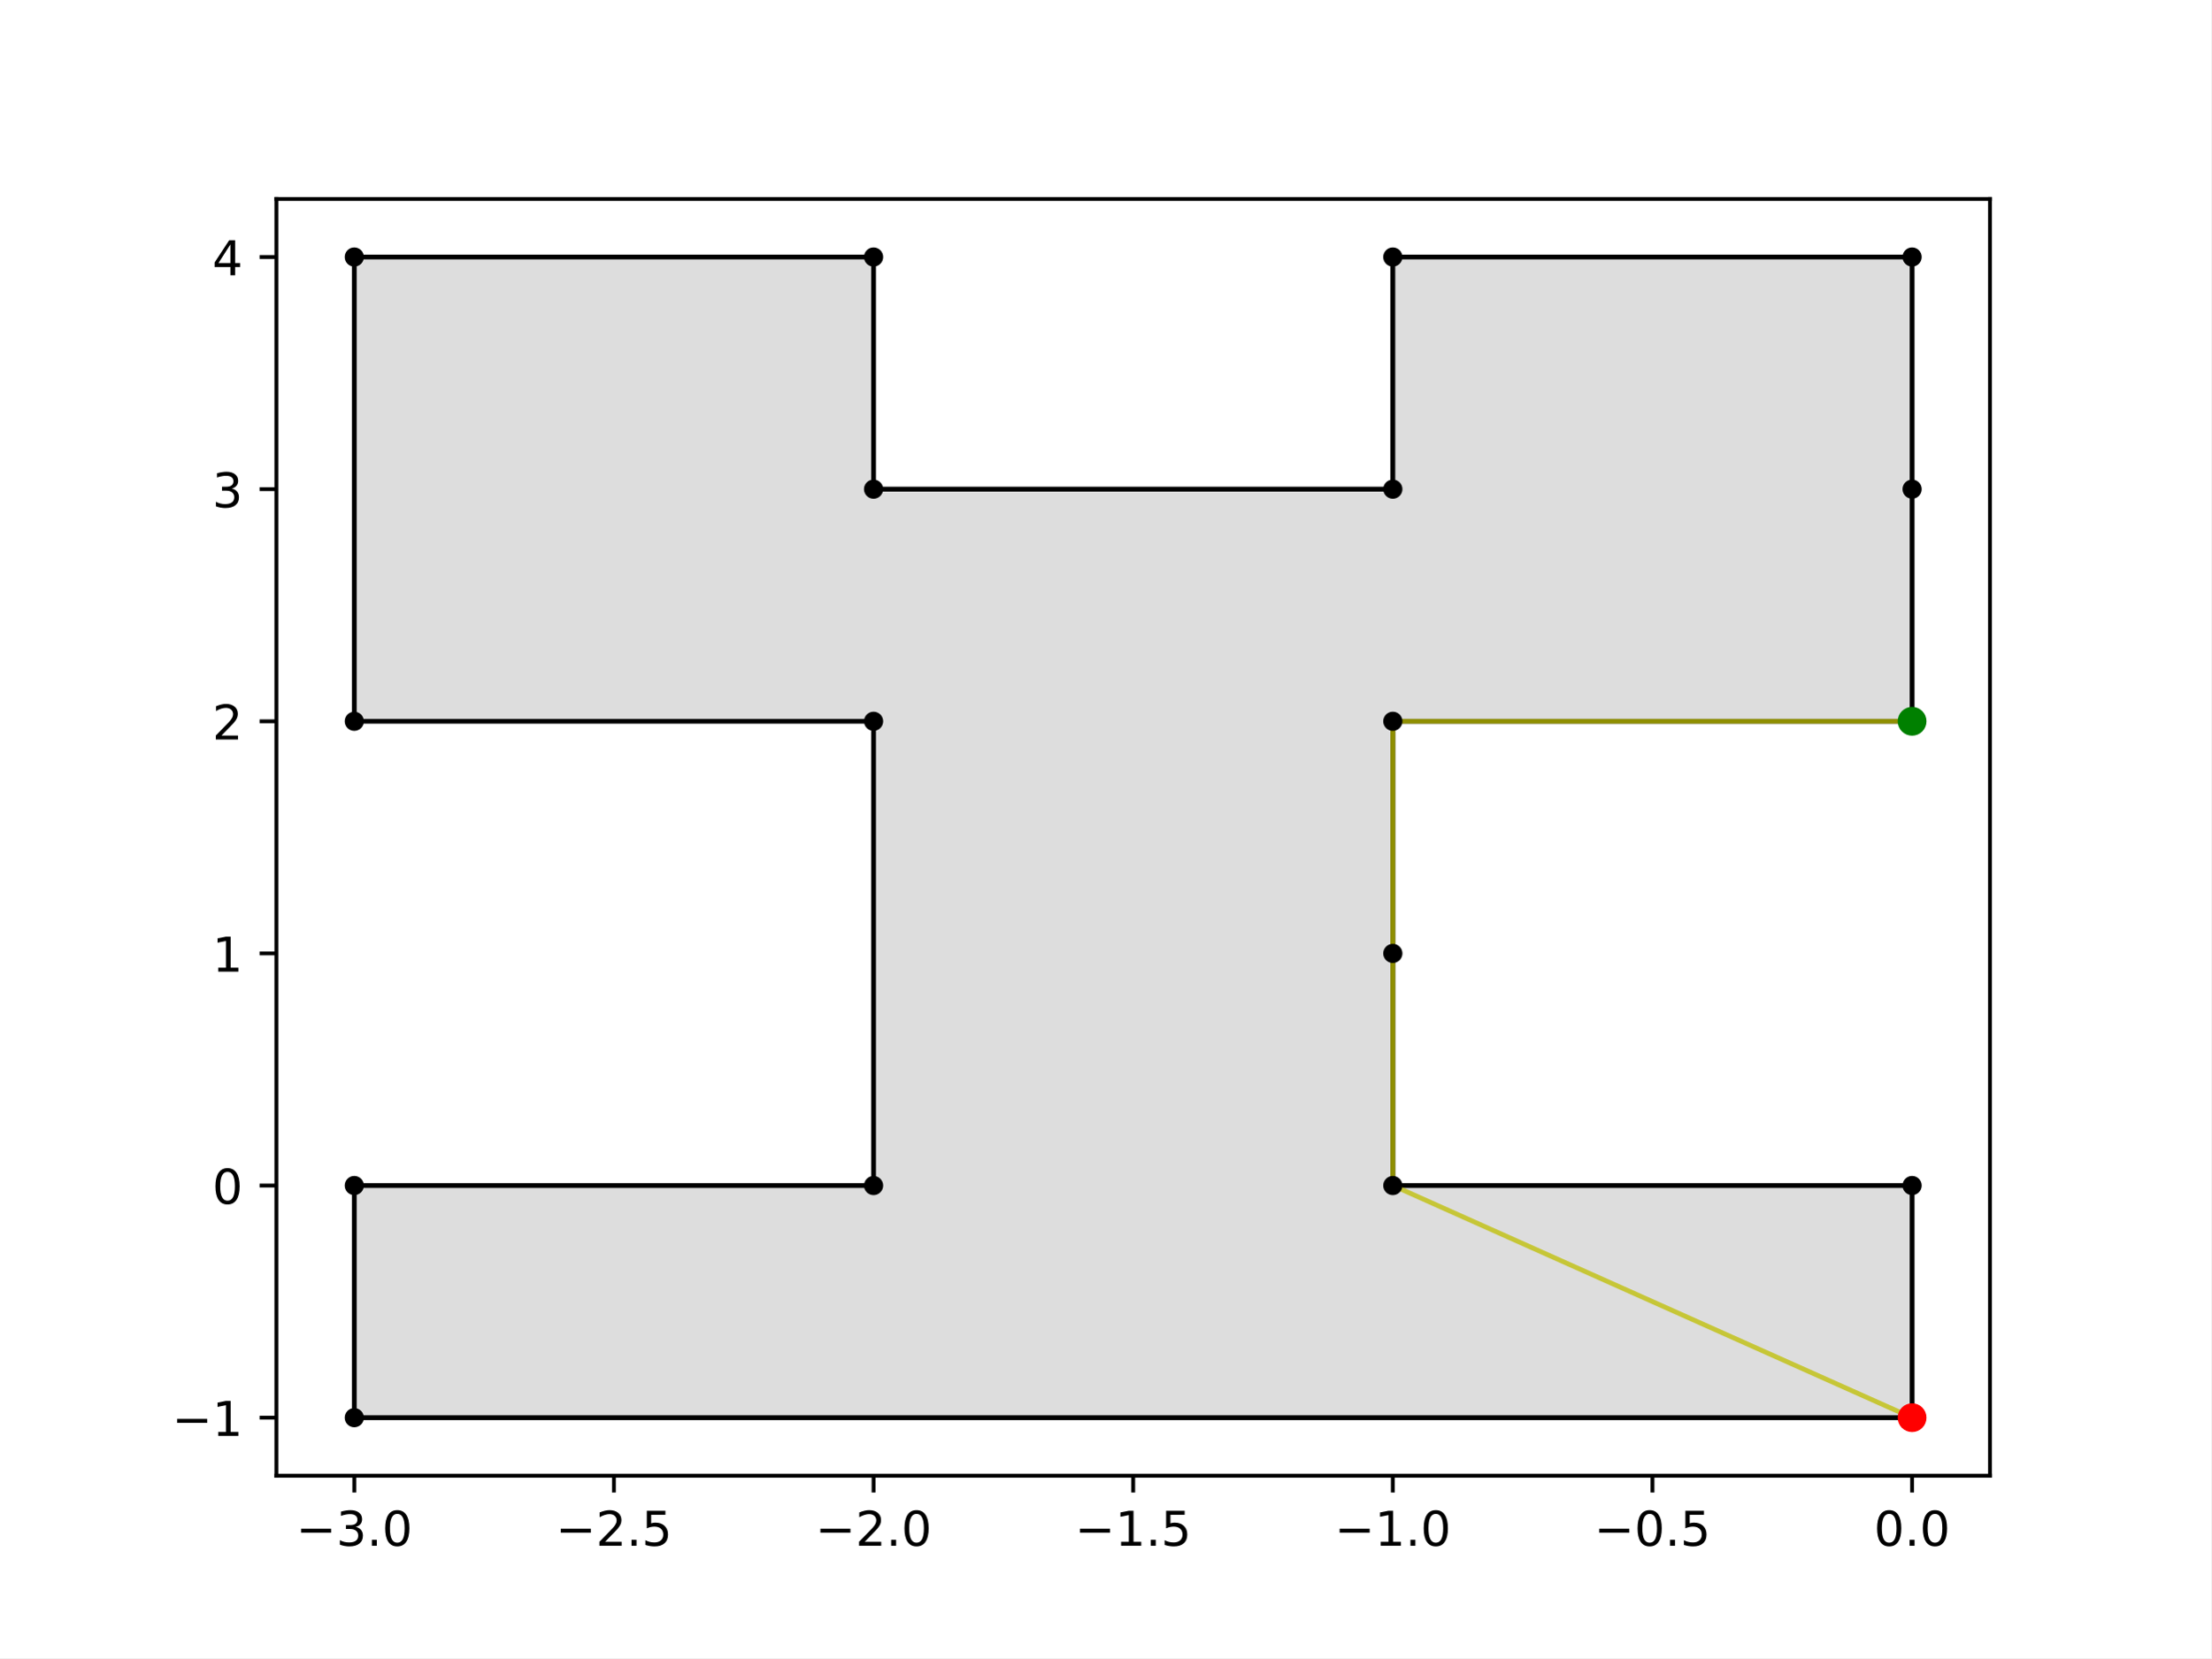
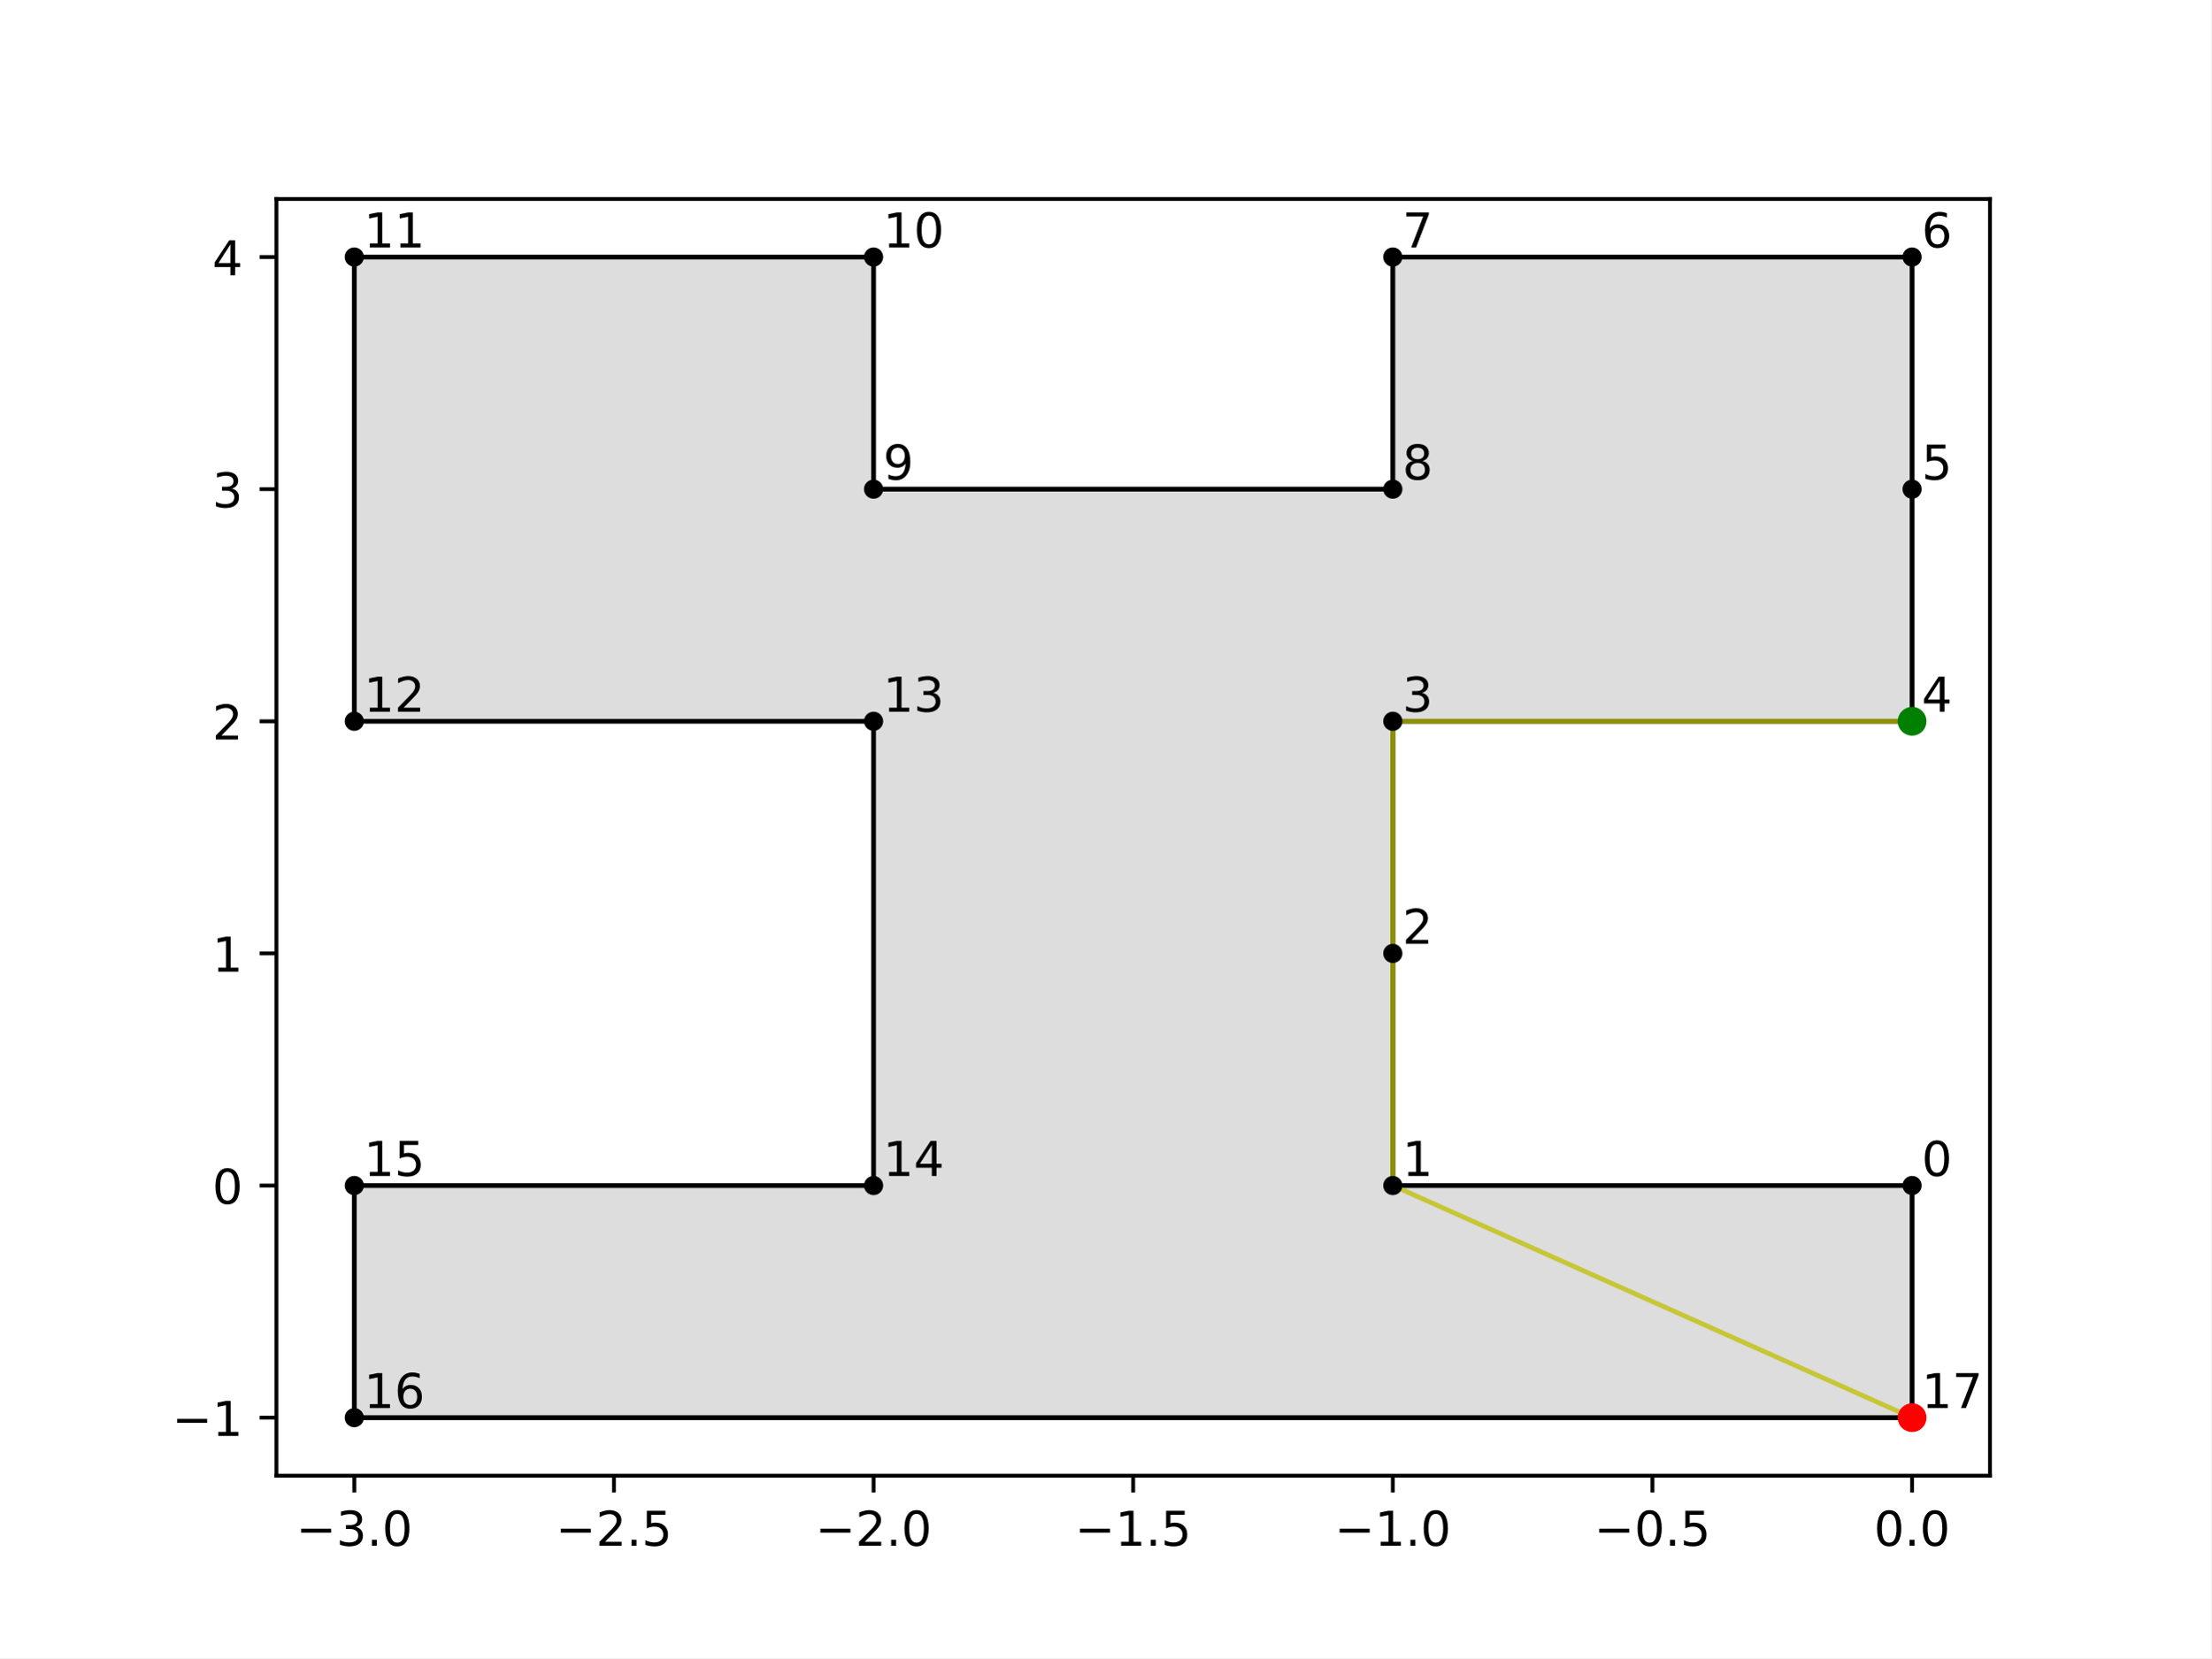
<svg xmlns="http://www.w3.org/2000/svg" xmlns:xlink="http://www.w3.org/1999/xlink" height="345.6pt" version="1.1" viewBox="0 0 460.8 345.6" width="460.8pt">
  <defs>
    <style type="text/css">*{stroke-linecap:butt;stroke-linejoin:round;}</style>
  </defs>
  <g id="figure_1">
    <g id="patch_1">
      <path d="M 0 345.6  L 460.8 345.6  L 460.8 0  L 0 0  z " style="fill:#ffffff;" />
    </g>
    <g id="axes_1">
      <g id="patch_2">
        <path d="M 57.6 307.584  L 414.72 307.584  L 414.72 41.472  L 57.6 41.472  z " style="fill:#ffffff;" />
      </g>
      <g id="patch_3">
-         <path clip-path="url(#pcc7b498fda)" d="M 398.487 247.104  L 290.269 247.104  L 290.269 198.72  L 290.269 150.336  L 398.487 150.336  L 398.487 101.952  L 398.487 53.568  L 290.269 53.568  L 290.269 101.952  L 182.051 101.952  L 182.051 53.568  L 73.833 53.568  L 73.833 150.336  L 182.051 150.336  L 182.051 247.104  L 73.833 247.104  L 73.833 295.488  L 398.487 295.488  z " style="fill:#dddddd;stroke:#000000;" />
+         <path clip-path="url(#p4ab84a3475)" d="M 398.487 247.104  L 290.269 247.104  L 290.269 198.72  L 290.269 150.336  L 398.487 150.336  L 398.487 101.952  L 398.487 53.568  L 290.269 53.568  L 290.269 101.952  L 182.051 101.952  L 182.051 53.568  L 73.833 53.568  L 73.833 150.336  L 182.051 150.336  L 182.051 247.104  L 73.833 247.104  L 73.833 295.488  L 398.487 295.488  z " style="fill:#dddddd;stroke:#000000;" />
      </g>
      <g id="matplotlib.axis_1">
        <g id="xtick_1">
          <g id="line2d_1">
            <defs>
-               <path d="M 0 0  L 0 3.5  " id="m3ebf5d261e" style="stroke:#000000;stroke-width:0.8;" />
+               <path d="M 0 0  L 0 3.5  " id="mea99ed5056" style="stroke:#000000;stroke-width:0.8;" />
            </defs>
            <g>
-               <use style="stroke:#000000;stroke-width:0.8;" x="73.833" xlink:href="#m3ebf5d261e" y="307.584" />
+               <use style="stroke:#000000;stroke-width:0.8;" x="73.833" xlink:href="#mea99ed5056" y="307.584" />
            </g>
          </g>
          <g id="text_1">
            <g transform="translate(61.69132 322.1824)scale(0.1 -0.1)">
              <defs>
                <path d="M 10.594 35.5  L 73.188 35.5  L 73.188 27.203  L 10.594 27.203  z " id="DejaVuSans-8722" />
                <path d="M 40.578 39.312  Q 47.656 37.797 51.625 33  Q 55.609 28.219 55.609 21.188  Q 55.609 10.406 48.188 4.484  Q 40.766 -1.422 27.094 -1.422  Q 22.516 -1.422 17.656 -0.516  Q 12.797 0.391 7.625 2.203  L 7.625 11.719  Q 11.719 9.328 16.594 8.109  Q 21.484 6.891 26.812 6.891  Q 36.078 6.891 40.938 10.547  Q 45.797 14.203 45.797 21.188  Q 45.797 27.641 41.281 31.266  Q 36.766 34.906 28.719 34.906  L 20.219 34.906  L 20.219 43.016  L 29.109 43.016  Q 36.375 43.016 40.234 45.922  Q 44.094 48.828 44.094 54.297  Q 44.094 59.906 40.109 62.906  Q 36.141 65.922 28.719 65.922  Q 24.656 65.922 20.016 65.031  Q 15.375 64.156 9.812 62.312  L 9.812 71.094  Q 15.438 72.656 20.344 73.438  Q 25.25 74.219 29.594 74.219  Q 40.828 74.219 47.359 69.109  Q 53.906 64.016 53.906 55.328  Q 53.906 49.266 50.438 45.094  Q 46.969 40.922 40.578 39.312  z " id="DejaVuSans-51" />
                <path d="M 10.688 12.406  L 21 12.406  L 21 0  L 10.688 0  z " id="DejaVuSans-46" />
                <path d="M 31.781 66.406  Q 24.172 66.406 20.328 58.906  Q 16.5 51.422 16.5 36.375  Q 16.5 21.391 20.328 13.891  Q 24.172 6.391 31.781 6.391  Q 39.453 6.391 43.281 13.891  Q 47.125 21.391 47.125 36.375  Q 47.125 51.422 43.281 58.906  Q 39.453 66.406 31.781 66.406  z M 31.781 74.219  Q 44.047 74.219 50.516 64.516  Q 56.984 54.828 56.984 36.375  Q 56.984 17.969 50.516 8.266  Q 44.047 -1.422 31.781 -1.422  Q 19.531 -1.422 13.062 8.266  Q 6.594 17.969 6.594 36.375  Q 6.594 54.828 13.062 64.516  Q 19.531 74.219 31.781 74.219  z " id="DejaVuSans-48" />
              </defs>
              <use xlink:href="#DejaVuSans-8722" />
              <use x="83.789" xlink:href="#DejaVuSans-51" />
              <use x="147.412" xlink:href="#DejaVuSans-46" />
              <use x="179.199" xlink:href="#DejaVuSans-48" />
            </g>
          </g>
        </g>
        <g id="xtick_2">
          <g id="line2d_2">
            <g>
-               <use style="stroke:#000000;stroke-width:0.8;" x="127.942" xlink:href="#m3ebf5d261e" y="307.584" />
+               <use style="stroke:#000000;stroke-width:0.8;" x="127.942" xlink:href="#mea99ed5056" y="307.584" />
            </g>
          </g>
          <g id="text_2">
            <g transform="translate(115.8004 322.1824)scale(0.1 -0.1)">
              <defs>
                <path d="M 19.188 8.297  L 53.609 8.297  L 53.609 0  L 7.328 0  L 7.328 8.297  Q 12.938 14.109 22.625 23.891  Q 32.328 33.688 34.812 36.531  Q 39.547 41.844 41.422 45.531  Q 43.312 49.219 43.312 52.781  Q 43.312 58.594 39.234 62.25  Q 35.156 65.922 28.609 65.922  Q 23.969 65.922 18.812 64.312  Q 13.672 62.703 7.812 59.422  L 7.812 69.391  Q 13.766 71.781 18.938 73  Q 24.125 74.219 28.422 74.219  Q 39.75 74.219 46.484 68.547  Q 53.219 62.891 53.219 53.422  Q 53.219 48.922 51.531 44.891  Q 49.859 40.875 45.406 35.406  Q 44.188 33.984 37.641 27.219  Q 31.109 20.453 19.188 8.297  z " id="DejaVuSans-50" />
                <path d="M 10.797 72.906  L 49.516 72.906  L 49.516 64.594  L 19.828 64.594  L 19.828 46.734  Q 21.969 47.469 24.109 47.828  Q 26.266 48.188 28.422 48.188  Q 40.625 48.188 47.75 41.5  Q 54.891 34.812 54.891 23.391  Q 54.891 11.625 47.562 5.094  Q 40.234 -1.422 26.906 -1.422  Q 22.312 -1.422 17.547 -0.641  Q 12.797 0.141 7.719 1.703  L 7.719 11.625  Q 12.109 9.234 16.797 8.062  Q 21.484 6.891 26.703 6.891  Q 35.156 6.891 40.078 11.328  Q 45.016 15.766 45.016 23.391  Q 45.016 31 40.078 35.438  Q 35.156 39.891 26.703 39.891  Q 22.75 39.891 18.812 39.016  Q 14.891 38.141 10.797 36.281  z " id="DejaVuSans-53" />
              </defs>
              <use xlink:href="#DejaVuSans-8722" />
              <use x="83.789" xlink:href="#DejaVuSans-50" />
              <use x="147.412" xlink:href="#DejaVuSans-46" />
              <use x="179.199" xlink:href="#DejaVuSans-53" />
            </g>
          </g>
        </g>
        <g id="xtick_3">
          <g id="line2d_3">
            <g>
-               <use style="stroke:#000000;stroke-width:0.8;" x="182.051" xlink:href="#m3ebf5d261e" y="307.584" />
+               <use style="stroke:#000000;stroke-width:0.8;" x="182.051" xlink:href="#mea99ed5056" y="307.584" />
            </g>
          </g>
          <g id="text_3">
            <g transform="translate(169.9095 322.1824)scale(0.1 -0.1)">
              <use xlink:href="#DejaVuSans-8722" />
              <use x="83.789" xlink:href="#DejaVuSans-50" />
              <use x="147.412" xlink:href="#DejaVuSans-46" />
              <use x="179.199" xlink:href="#DejaVuSans-48" />
            </g>
          </g>
        </g>
        <g id="xtick_4">
          <g id="line2d_4">
            <g>
-               <use style="stroke:#000000;stroke-width:0.8;" x="236.16" xlink:href="#m3ebf5d261e" y="307.584" />
+               <use style="stroke:#000000;stroke-width:0.8;" x="236.16" xlink:href="#mea99ed5056" y="307.584" />
            </g>
          </g>
          <g id="text_4">
            <g transform="translate(224.0186 322.1824)scale(0.1 -0.1)">
              <defs>
                <path d="M 12.406 8.297  L 28.516 8.297  L 28.516 63.922  L 10.984 60.406  L 10.984 69.391  L 28.422 72.906  L 38.281 72.906  L 38.281 8.297  L 54.391 8.297  L 54.391 0  L 12.406 0  z " id="DejaVuSans-49" />
              </defs>
              <use xlink:href="#DejaVuSans-8722" />
              <use x="83.789" xlink:href="#DejaVuSans-49" />
              <use x="147.412" xlink:href="#DejaVuSans-46" />
              <use x="179.199" xlink:href="#DejaVuSans-53" />
            </g>
          </g>
        </g>
        <g id="xtick_5">
          <g id="line2d_5">
            <g>
-               <use style="stroke:#000000;stroke-width:0.8;" x="290.269" xlink:href="#m3ebf5d261e" y="307.584" />
+               <use style="stroke:#000000;stroke-width:0.8;" x="290.269" xlink:href="#mea99ed5056" y="307.584" />
            </g>
          </g>
          <g id="text_5">
            <g transform="translate(278.1277 322.1824)scale(0.1 -0.1)">
              <use xlink:href="#DejaVuSans-8722" />
              <use x="83.789" xlink:href="#DejaVuSans-49" />
              <use x="147.412" xlink:href="#DejaVuSans-46" />
              <use x="179.199" xlink:href="#DejaVuSans-48" />
            </g>
          </g>
        </g>
        <g id="xtick_6">
          <g id="line2d_6">
            <g>
-               <use style="stroke:#000000;stroke-width:0.8;" x="344.378" xlink:href="#m3ebf5d261e" y="307.584" />
+               <use style="stroke:#000000;stroke-width:0.8;" x="344.378" xlink:href="#mea99ed5056" y="307.584" />
            </g>
          </g>
          <g id="text_6">
            <g transform="translate(332.2368 322.1824)scale(0.1 -0.1)">
              <use xlink:href="#DejaVuSans-8722" />
              <use x="83.789" xlink:href="#DejaVuSans-48" />
              <use x="147.412" xlink:href="#DejaVuSans-46" />
              <use x="179.199" xlink:href="#DejaVuSans-53" />
            </g>
          </g>
        </g>
        <g id="xtick_7">
          <g id="line2d_7">
            <g>
-               <use style="stroke:#000000;stroke-width:0.8;" x="398.487" xlink:href="#m3ebf5d261e" y="307.584" />
+               <use style="stroke:#000000;stroke-width:0.8;" x="398.487" xlink:href="#mea99ed5056" y="307.584" />
            </g>
          </g>
          <g id="text_7">
            <g transform="translate(390.5357 322.1824)scale(0.1 -0.1)">
              <use xlink:href="#DejaVuSans-48" />
              <use x="63.623" xlink:href="#DejaVuSans-46" />
              <use x="95.41" xlink:href="#DejaVuSans-48" />
            </g>
          </g>
        </g>
      </g>
      <g id="matplotlib.axis_2">
        <g id="ytick_1">
          <g id="line2d_8">
            <defs>
-               <path d="M 0 0  L -3.5 0  " id="m4ed38f334c" style="stroke:#000000;stroke-width:0.8;" />
+               <path d="M 0 0  L -3.5 0  " id="m94465e0425" style="stroke:#000000;stroke-width:0.8;" />
            </defs>
            <g>
-               <use style="stroke:#000000;stroke-width:0.8;" x="57.6" xlink:href="#m4ed38f334c" y="295.488" />
+               <use style="stroke:#000000;stroke-width:0.8;" x="57.6" xlink:href="#m94465e0425" y="295.488" />
            </g>
          </g>
          <g id="text_8">
            <g transform="translate(35.85781 299.2872)scale(0.1 -0.1)">
              <use xlink:href="#DejaVuSans-8722" />
              <use x="83.789" xlink:href="#DejaVuSans-49" />
            </g>
          </g>
        </g>
        <g id="ytick_2">
          <g id="line2d_9">
            <g>
-               <use style="stroke:#000000;stroke-width:0.8;" x="57.6" xlink:href="#m4ed38f334c" y="247.104" />
+               <use style="stroke:#000000;stroke-width:0.8;" x="57.6" xlink:href="#m94465e0425" y="247.104" />
            </g>
          </g>
          <g id="text_9">
            <g transform="translate(44.2375 250.9032)scale(0.1 -0.1)">
              <use xlink:href="#DejaVuSans-48" />
            </g>
          </g>
        </g>
        <g id="ytick_3">
          <g id="line2d_10">
            <g>
-               <use style="stroke:#000000;stroke-width:0.8;" x="57.6" xlink:href="#m4ed38f334c" y="198.72" />
+               <use style="stroke:#000000;stroke-width:0.8;" x="57.6" xlink:href="#m94465e0425" y="198.72" />
            </g>
          </g>
          <g id="text_10">
            <g transform="translate(44.2375 202.5192)scale(0.1 -0.1)">
              <use xlink:href="#DejaVuSans-49" />
            </g>
          </g>
        </g>
        <g id="ytick_4">
          <g id="line2d_11">
            <g>
-               <use style="stroke:#000000;stroke-width:0.8;" x="57.6" xlink:href="#m4ed38f334c" y="150.336" />
+               <use style="stroke:#000000;stroke-width:0.8;" x="57.6" xlink:href="#m94465e0425" y="150.336" />
            </g>
          </g>
          <g id="text_11">
            <g transform="translate(44.2375 154.1352)scale(0.1 -0.1)">
              <use xlink:href="#DejaVuSans-50" />
            </g>
          </g>
        </g>
        <g id="ytick_5">
          <g id="line2d_12">
            <g>
-               <use style="stroke:#000000;stroke-width:0.8;" x="57.6" xlink:href="#m4ed38f334c" y="101.952" />
+               <use style="stroke:#000000;stroke-width:0.8;" x="57.6" xlink:href="#m94465e0425" y="101.952" />
            </g>
          </g>
          <g id="text_12">
            <g transform="translate(44.2375 105.7512)scale(0.1 -0.1)">
              <use xlink:href="#DejaVuSans-51" />
            </g>
          </g>
        </g>
        <g id="ytick_6">
          <g id="line2d_13">
            <g>
-               <use style="stroke:#000000;stroke-width:0.8;" x="57.6" xlink:href="#m4ed38f334c" y="53.568" />
+               <use style="stroke:#000000;stroke-width:0.8;" x="57.6" xlink:href="#m94465e0425" y="53.568" />
            </g>
          </g>
          <g id="text_13">
            <g transform="translate(44.2375 57.36722)scale(0.1 -0.1)">
              <defs>
                <path d="M 37.797 64.312  L 12.891 25.391  L 37.797 25.391  z M 35.203 72.906  L 47.609 72.906  L 47.609 25.391  L 58.016 25.391  L 58.016 17.188  L 47.609 17.188  L 47.609 0  L 37.797 0  L 37.797 17.188  L 4.891 17.188  L 4.891 26.703  z " id="DejaVuSans-52" />
              </defs>
              <use xlink:href="#DejaVuSans-52" />
            </g>
          </g>
        </g>
      </g>
      <g id="line2d_14">
-         <path clip-path="url(#pcc7b498fda)" d="M 398.487 295.488  L 290.269 247.104  " style="fill:none;stroke:#bfbf00;stroke-linecap:square;stroke-opacity:0.75;" />
+         <path clip-path="url(#p4ab84a3475)" d="M 398.487 295.488  L 290.269 247.104  " style="fill:none;stroke:#bfbf00;stroke-linecap:square;stroke-opacity:0.75;" />
      </g>
      <g id="line2d_15">
-         <path clip-path="url(#pcc7b498fda)" d="M 290.269 247.104  L 290.269 198.72  " style="fill:none;stroke:#bfbf00;stroke-linecap:square;stroke-opacity:0.75;" />
+         <path clip-path="url(#p4ab84a3475)" d="M 290.269 247.104  L 290.269 198.72  " style="fill:none;stroke:#bfbf00;stroke-linecap:square;stroke-opacity:0.75;" />
      </g>
      <g id="line2d_16">
-         <path clip-path="url(#pcc7b498fda)" d="M 290.269 198.72  L 290.269 150.336  " style="fill:none;stroke:#bfbf00;stroke-linecap:square;stroke-opacity:0.75;" />
+         <path clip-path="url(#p4ab84a3475)" d="M 290.269 198.72  L 290.269 150.336  " style="fill:none;stroke:#bfbf00;stroke-linecap:square;stroke-opacity:0.75;" />
      </g>
      <g id="line2d_17">
-         <path clip-path="url(#pcc7b498fda)" d="M 290.269 150.336  L 398.487 150.336  " style="fill:none;stroke:#bfbf00;stroke-linecap:square;stroke-opacity:0.75;" />
+         <path clip-path="url(#p4ab84a3475)" d="M 290.269 150.336  L 398.487 150.336  " style="fill:none;stroke:#bfbf00;stroke-linecap:square;stroke-opacity:0.75;" />
      </g>
      <g id="line2d_18">
        <defs>
-           <path d="M 0 1.5  C 0.398 1.5 0.779 1.342 1.061 1.061  C 1.342 0.779 1.5 0.398 1.5 0  C 1.5 -0.398 1.342 -0.779 1.061 -1.061  C 0.779 -1.342 0.398 -1.5 0 -1.5  C -0.398 -1.5 -0.779 -1.342 -1.061 -1.061  C -1.342 -0.779 -1.5 -0.398 -1.5 0  C -1.5 0.398 -1.342 0.779 -1.061 1.061  C -0.779 1.342 -0.398 1.5 0 1.5  z " id="mf6af130e28" style="stroke:#000000;" />
+           <path d="M 0 1.5  C 0.398 1.5 0.779 1.342 1.061 1.061  C 1.342 0.779 1.5 0.398 1.5 0  C 1.5 -0.398 1.342 -0.779 1.061 -1.061  C 0.779 -1.342 0.398 -1.5 0 -1.5  C -0.398 -1.5 -0.779 -1.342 -1.061 -1.061  C -1.342 -0.779 -1.5 -0.398 -1.5 0  C -1.5 0.398 -1.342 0.779 -1.061 1.061  C -0.779 1.342 -0.398 1.5 0 1.5  z " id="m82daf7c04e" style="stroke:#000000;" />
        </defs>
-         <g clip-path="url(#pcc7b498fda)">
-           <use style="stroke:#000000;" x="398.487" xlink:href="#mf6af130e28" y="247.104" />
-           <use style="stroke:#000000;" x="290.269" xlink:href="#mf6af130e28" y="247.104" />
-           <use style="stroke:#000000;" x="290.269" xlink:href="#mf6af130e28" y="198.72" />
-           <use style="stroke:#000000;" x="290.269" xlink:href="#mf6af130e28" y="150.336" />
-           <use style="stroke:#000000;" x="398.487" xlink:href="#mf6af130e28" y="150.336" />
-           <use style="stroke:#000000;" x="398.487" xlink:href="#mf6af130e28" y="101.952" />
-           <use style="stroke:#000000;" x="398.487" xlink:href="#mf6af130e28" y="53.568" />
-           <use style="stroke:#000000;" x="290.269" xlink:href="#mf6af130e28" y="53.568" />
-           <use style="stroke:#000000;" x="290.269" xlink:href="#mf6af130e28" y="101.952" />
-           <use style="stroke:#000000;" x="182.051" xlink:href="#mf6af130e28" y="101.952" />
-           <use style="stroke:#000000;" x="182.051" xlink:href="#mf6af130e28" y="53.568" />
-           <use style="stroke:#000000;" x="73.833" xlink:href="#mf6af130e28" y="53.568" />
-           <use style="stroke:#000000;" x="73.833" xlink:href="#mf6af130e28" y="150.336" />
-           <use style="stroke:#000000;" x="182.051" xlink:href="#mf6af130e28" y="150.336" />
-           <use style="stroke:#000000;" x="182.051" xlink:href="#mf6af130e28" y="247.104" />
-           <use style="stroke:#000000;" x="73.833" xlink:href="#mf6af130e28" y="247.104" />
-           <use style="stroke:#000000;" x="73.833" xlink:href="#mf6af130e28" y="295.488" />
-           <use style="stroke:#000000;" x="398.487" xlink:href="#mf6af130e28" y="295.488" />
+         <g clip-path="url(#p4ab84a3475)">
+           <use style="stroke:#000000;" x="398.487" xlink:href="#m82daf7c04e" y="247.104" />
+           <use style="stroke:#000000;" x="290.269" xlink:href="#m82daf7c04e" y="247.104" />
+           <use style="stroke:#000000;" x="290.269" xlink:href="#m82daf7c04e" y="198.72" />
+           <use style="stroke:#000000;" x="290.269" xlink:href="#m82daf7c04e" y="150.336" />
+           <use style="stroke:#000000;" x="398.487" xlink:href="#m82daf7c04e" y="150.336" />
+           <use style="stroke:#000000;" x="398.487" xlink:href="#m82daf7c04e" y="101.952" />
+           <use style="stroke:#000000;" x="398.487" xlink:href="#m82daf7c04e" y="53.568" />
+           <use style="stroke:#000000;" x="290.269" xlink:href="#m82daf7c04e" y="53.568" />
+           <use style="stroke:#000000;" x="290.269" xlink:href="#m82daf7c04e" y="101.952" />
+           <use style="stroke:#000000;" x="182.051" xlink:href="#m82daf7c04e" y="101.952" />
+           <use style="stroke:#000000;" x="182.051" xlink:href="#m82daf7c04e" y="53.568" />
+           <use style="stroke:#000000;" x="73.833" xlink:href="#m82daf7c04e" y="53.568" />
+           <use style="stroke:#000000;" x="73.833" xlink:href="#m82daf7c04e" y="150.336" />
+           <use style="stroke:#000000;" x="182.051" xlink:href="#m82daf7c04e" y="150.336" />
+           <use style="stroke:#000000;" x="182.051" xlink:href="#m82daf7c04e" y="247.104" />
+           <use style="stroke:#000000;" x="73.833" xlink:href="#m82daf7c04e" y="247.104" />
+           <use style="stroke:#000000;" x="73.833" xlink:href="#m82daf7c04e" y="295.488" />
+           <use style="stroke:#000000;" x="398.487" xlink:href="#m82daf7c04e" y="295.488" />
        </g>
      </g>
      <g id="line2d_19">
        <defs>
-           <path d="M 0 2.5  C 0.663 2.5 1.299 2.237 1.768 1.768  C 2.237 1.299 2.5 0.663 2.5 0  C 2.5 -0.663 2.237 -1.299 1.768 -1.768  C 1.299 -2.237 0.663 -2.5 0 -2.5  C -0.663 -2.5 -1.299 -2.237 -1.768 -1.768  C -2.237 -1.299 -2.5 -0.663 -2.5 0  C -2.5 0.663 -2.237 1.299 -1.768 1.768  C -1.299 2.237 -0.663 2.5 0 2.5  z " id="m39f161d1f8" style="stroke:#ff0000;" />
+           <path d="M 0 2.5  C 0.663 2.5 1.299 2.237 1.768 1.768  C 2.237 1.299 2.5 0.663 2.5 0  C 2.5 -0.663 2.237 -1.299 1.768 -1.768  C 1.299 -2.237 0.663 -2.5 0 -2.5  C -0.663 -2.5 -1.299 -2.237 -1.768 -1.768  C -2.237 -1.299 -2.5 -0.663 -2.5 0  C -2.5 0.663 -2.237 1.299 -1.768 1.768  C -1.299 2.237 -0.663 2.5 0 2.5  z " id="md71936ab09" style="stroke:#ff0000;" />
        </defs>
-         <g clip-path="url(#pcc7b498fda)">
-           <use style="fill:#ff0000;stroke:#ff0000;" x="398.487" xlink:href="#m39f161d1f8" y="295.488" />
+         <g clip-path="url(#p4ab84a3475)">
+           <use style="fill:#ff0000;stroke:#ff0000;" x="398.487" xlink:href="#md71936ab09" y="295.488" />
        </g>
      </g>
      <g id="line2d_20">
        <defs>
-           <path d="M 0 2.5  C 0.663 2.5 1.299 2.237 1.768 1.768  C 2.237 1.299 2.5 0.663 2.5 0  C 2.5 -0.663 2.237 -1.299 1.768 -1.768  C 1.299 -2.237 0.663 -2.5 0 -2.5  C -0.663 -2.5 -1.299 -2.237 -1.768 -1.768  C -2.237 -1.299 -2.5 -0.663 -2.5 0  C -2.5 0.663 -2.237 1.299 -1.768 1.768  C -1.299 2.237 -0.663 2.5 0 2.5  z " id="mbe9df8cfad" style="stroke:#008000;" />
+           <path d="M 0 2.5  C 0.663 2.5 1.299 2.237 1.768 1.768  C 2.237 1.299 2.5 0.663 2.5 0  C 2.5 -0.663 2.237 -1.299 1.768 -1.768  C 1.299 -2.237 0.663 -2.5 0 -2.5  C -0.663 -2.5 -1.299 -2.237 -1.768 -1.768  C -2.237 -1.299 -2.5 -0.663 -2.5 0  C -2.5 0.663 -2.237 1.299 -1.768 1.768  C -1.299 2.237 -0.663 2.5 0 2.5  z " id="m0fbc088222" style="stroke:#008000;" />
        </defs>
-         <g clip-path="url(#pcc7b498fda)">
-           <use style="fill:#008000;stroke:#008000;" x="398.487" xlink:href="#mbe9df8cfad" y="150.336" />
+         <g clip-path="url(#p4ab84a3475)">
+           <use style="fill:#008000;stroke:#008000;" x="398.487" xlink:href="#m0fbc088222" y="150.336" />
        </g>
      </g>
      <g id="patch_4">
        <path d="M 57.6 307.584  L 57.6 41.472  " style="fill:none;stroke:#000000;stroke-linecap:square;stroke-linejoin:miter;stroke-width:0.8;" />
      </g>
      <g id="patch_5">
        <path d="M 414.72 307.584  L 414.72 41.472  " style="fill:none;stroke:#000000;stroke-linecap:square;stroke-linejoin:miter;stroke-width:0.8;" />
      </g>
      <g id="patch_6">
        <path d="M 57.6 307.584  L 414.72 307.584  " style="fill:none;stroke:#000000;stroke-linecap:square;stroke-linejoin:miter;stroke-width:0.8;" />
      </g>
      <g id="patch_7">
        <path d="M 57.6 41.472  L 414.72 41.472  " style="fill:none;stroke:#000000;stroke-linecap:square;stroke-linejoin:miter;stroke-width:0.8;" />
+       </g>
+       <g id="text_14">
+         <g transform="translate(400.4873 245.104)scale(0.1 -0.1)">
+           <use xlink:href="#DejaVuSans-48" />
+         </g>
+       </g>
+       <g id="text_15">
+         <g transform="translate(292.2691 245.104)scale(0.1 -0.1)">
+           <use xlink:href="#DejaVuSans-49" />
+         </g>
+       </g>
+       <g id="text_16">
+         <g transform="translate(292.2691 196.72)scale(0.1 -0.1)">
+           <use xlink:href="#DejaVuSans-50" />
+         </g>
+       </g>
+       <g id="text_17">
+         <g transform="translate(292.2691 148.336)scale(0.1 -0.1)">
+           <use xlink:href="#DejaVuSans-51" />
+         </g>
+       </g>
+       <g id="text_18">
+         <g transform="translate(400.4873 148.336)scale(0.1 -0.1)">
+           <use xlink:href="#DejaVuSans-52" />
+         </g>
+       </g>
+       <g id="text_19">
+         <g transform="translate(400.4873 99.952)scale(0.1 -0.1)">
+           <use xlink:href="#DejaVuSans-53" />
+         </g>
+       </g>
+       <g id="text_20">
+         <g transform="translate(400.4873 51.568)scale(0.1 -0.1)">
+           <defs>
+             <path d="M 33.016 40.375  Q 26.375 40.375 22.484 35.828  Q 18.609 31.297 18.609 23.391  Q 18.609 15.531 22.484 10.953  Q 26.375 6.391 33.016 6.391  Q 39.656 6.391 43.531 10.953  Q 47.406 15.531 47.406 23.391  Q 47.406 31.297 43.531 35.828  Q 39.656 40.375 33.016 40.375  z M 52.594 71.297  L 52.594 62.312  Q 48.875 64.062 45.094 64.984  Q 41.312 65.922 37.594 65.922  Q 27.828 65.922 22.672 59.328  Q 17.531 52.734 16.797 39.406  Q 19.672 43.656 24.016 45.922  Q 28.375 48.188 33.594 48.188  Q 44.578 48.188 50.953 41.516  Q 57.328 34.859 57.328 23.391  Q 57.328 12.156 50.688 5.359  Q 44.047 -1.422 33.016 -1.422  Q 20.359 -1.422 13.672 8.266  Q 6.984 17.969 6.984 36.375  Q 6.984 53.656 15.188 63.938  Q 23.391 74.219 37.203 74.219  Q 40.922 74.219 44.703 73.484  Q 48.484 72.75 52.594 71.297  z " id="DejaVuSans-54" />
+           </defs>
+           <use xlink:href="#DejaVuSans-54" />
+         </g>
+       </g>
+       <g id="text_21">
+         <g transform="translate(292.2691 51.568)scale(0.1 -0.1)">
+           <defs>
+             <path d="M 8.203 72.906  L 55.078 72.906  L 55.078 68.703  L 28.609 0  L 18.312 0  L 43.219 64.594  L 8.203 64.594  z " id="DejaVuSans-55" />
+           </defs>
+           <use xlink:href="#DejaVuSans-55" />
+         </g>
+       </g>
+       <g id="text_22">
+         <g transform="translate(292.2691 99.952)scale(0.1 -0.1)">
+           <defs>
+             <path d="M 31.781 34.625  Q 24.75 34.625 20.719 30.859  Q 16.703 27.094 16.703 20.516  Q 16.703 13.922 20.719 10.156  Q 24.75 6.391 31.781 6.391  Q 38.812 6.391 42.859 10.172  Q 46.922 13.969 46.922 20.516  Q 46.922 27.094 42.891 30.859  Q 38.875 34.625 31.781 34.625  z M 21.922 38.812  Q 15.578 40.375 12.031 44.719  Q 8.5 49.078 8.5 55.328  Q 8.5 64.062 14.719 69.141  Q 20.953 74.219 31.781 74.219  Q 42.672 74.219 48.875 69.141  Q 55.078 64.062 55.078 55.328  Q 55.078 49.078 51.531 44.719  Q 48 40.375 41.703 38.812  Q 48.828 37.156 52.797 32.312  Q 56.781 27.484 56.781 20.516  Q 56.781 9.906 50.312 4.234  Q 43.844 -1.422 31.781 -1.422  Q 19.734 -1.422 13.25 4.234  Q 6.781 9.906 6.781 20.516  Q 6.781 27.484 10.781 32.312  Q 14.797 37.156 21.922 38.812  z M 18.312 54.391  Q 18.312 48.734 21.844 45.562  Q 25.391 42.391 31.781 42.391  Q 38.141 42.391 41.719 45.562  Q 45.312 48.734 45.312 54.391  Q 45.312 60.062 41.719 63.234  Q 38.141 66.406 31.781 66.406  Q 25.391 66.406 21.844 63.234  Q 18.312 60.062 18.312 54.391  z " id="DejaVuSans-56" />
+           </defs>
+           <use xlink:href="#DejaVuSans-56" />
+         </g>
+       </g>
+       <g id="text_23">
+         <g transform="translate(184.0509 99.952)scale(0.1 -0.1)">
+           <defs>
+             <path d="M 10.984 1.516  L 10.984 10.5  Q 14.703 8.734 18.5 7.812  Q 22.312 6.891 25.984 6.891  Q 35.75 6.891 40.891 13.453  Q 46.047 20.016 46.781 33.406  Q 43.953 29.203 39.594 26.953  Q 35.25 24.703 29.984 24.703  Q 19.047 24.703 12.672 31.312  Q 6.297 37.938 6.297 49.422  Q 6.297 60.641 12.938 67.422  Q 19.578 74.219 30.609 74.219  Q 43.266 74.219 49.922 64.516  Q 56.594 54.828 56.594 36.375  Q 56.594 19.141 48.406 8.859  Q 40.234 -1.422 26.422 -1.422  Q 22.703 -1.422 18.891 -0.688  Q 15.094 0.047 10.984 1.516  z M 30.609 32.422  Q 37.25 32.422 41.125 36.953  Q 45.016 41.5 45.016 49.422  Q 45.016 57.281 41.125 61.844  Q 37.25 66.406 30.609 66.406  Q 23.969 66.406 20.094 61.844  Q 16.219 57.281 16.219 49.422  Q 16.219 41.5 20.094 36.953  Q 23.969 32.422 30.609 32.422  z " id="DejaVuSans-57" />
+           </defs>
+           <use xlink:href="#DejaVuSans-57" />
+         </g>
+       </g>
+       <g id="text_24">
+         <g transform="translate(184.0509 51.568)scale(0.1 -0.1)">
+           <use xlink:href="#DejaVuSans-49" />
+           <use x="63.623" xlink:href="#DejaVuSans-48" />
+         </g>
+       </g>
+       <g id="text_25">
+         <g transform="translate(75.83273 51.568)scale(0.1 -0.1)">
+           <use xlink:href="#DejaVuSans-49" />
+           <use x="63.623" xlink:href="#DejaVuSans-49" />
+         </g>
+       </g>
+       <g id="text_26">
+         <g transform="translate(75.83273 148.336)scale(0.1 -0.1)">
+           <use xlink:href="#DejaVuSans-49" />
+           <use x="63.623" xlink:href="#DejaVuSans-50" />
+         </g>
+       </g>
+       <g id="text_27">
+         <g transform="translate(184.0509 148.336)scale(0.1 -0.1)">
+           <use xlink:href="#DejaVuSans-49" />
+           <use x="63.623" xlink:href="#DejaVuSans-51" />
+         </g>
+       </g>
+       <g id="text_28">
+         <g transform="translate(184.0509 245.104)scale(0.1 -0.1)">
+           <use xlink:href="#DejaVuSans-49" />
+           <use x="63.623" xlink:href="#DejaVuSans-52" />
+         </g>
+       </g>
+       <g id="text_29">
+         <g transform="translate(75.83273 245.104)scale(0.1 -0.1)">
+           <use xlink:href="#DejaVuSans-49" />
+           <use x="63.623" xlink:href="#DejaVuSans-53" />
+         </g>
+       </g>
+       <g id="text_30">
+         <g transform="translate(75.83273 293.488)scale(0.1 -0.1)">
+           <use xlink:href="#DejaVuSans-49" />
+           <use x="63.623" xlink:href="#DejaVuSans-54" />
+         </g>
+       </g>
+       <g id="text_31">
+         <g transform="translate(400.4873 293.488)scale(0.1 -0.1)">
+           <use xlink:href="#DejaVuSans-49" />
+           <use x="63.623" xlink:href="#DejaVuSans-55" />
+         </g>
      </g>
    </g>
  </g>
  <defs>
-     <clipPath id="pcc7b498fda">
+     <clipPath id="p4ab84a3475">
      <rect height="266.112" width="357.12" x="57.6" y="41.472" />
    </clipPath>
  </defs>
</svg>
